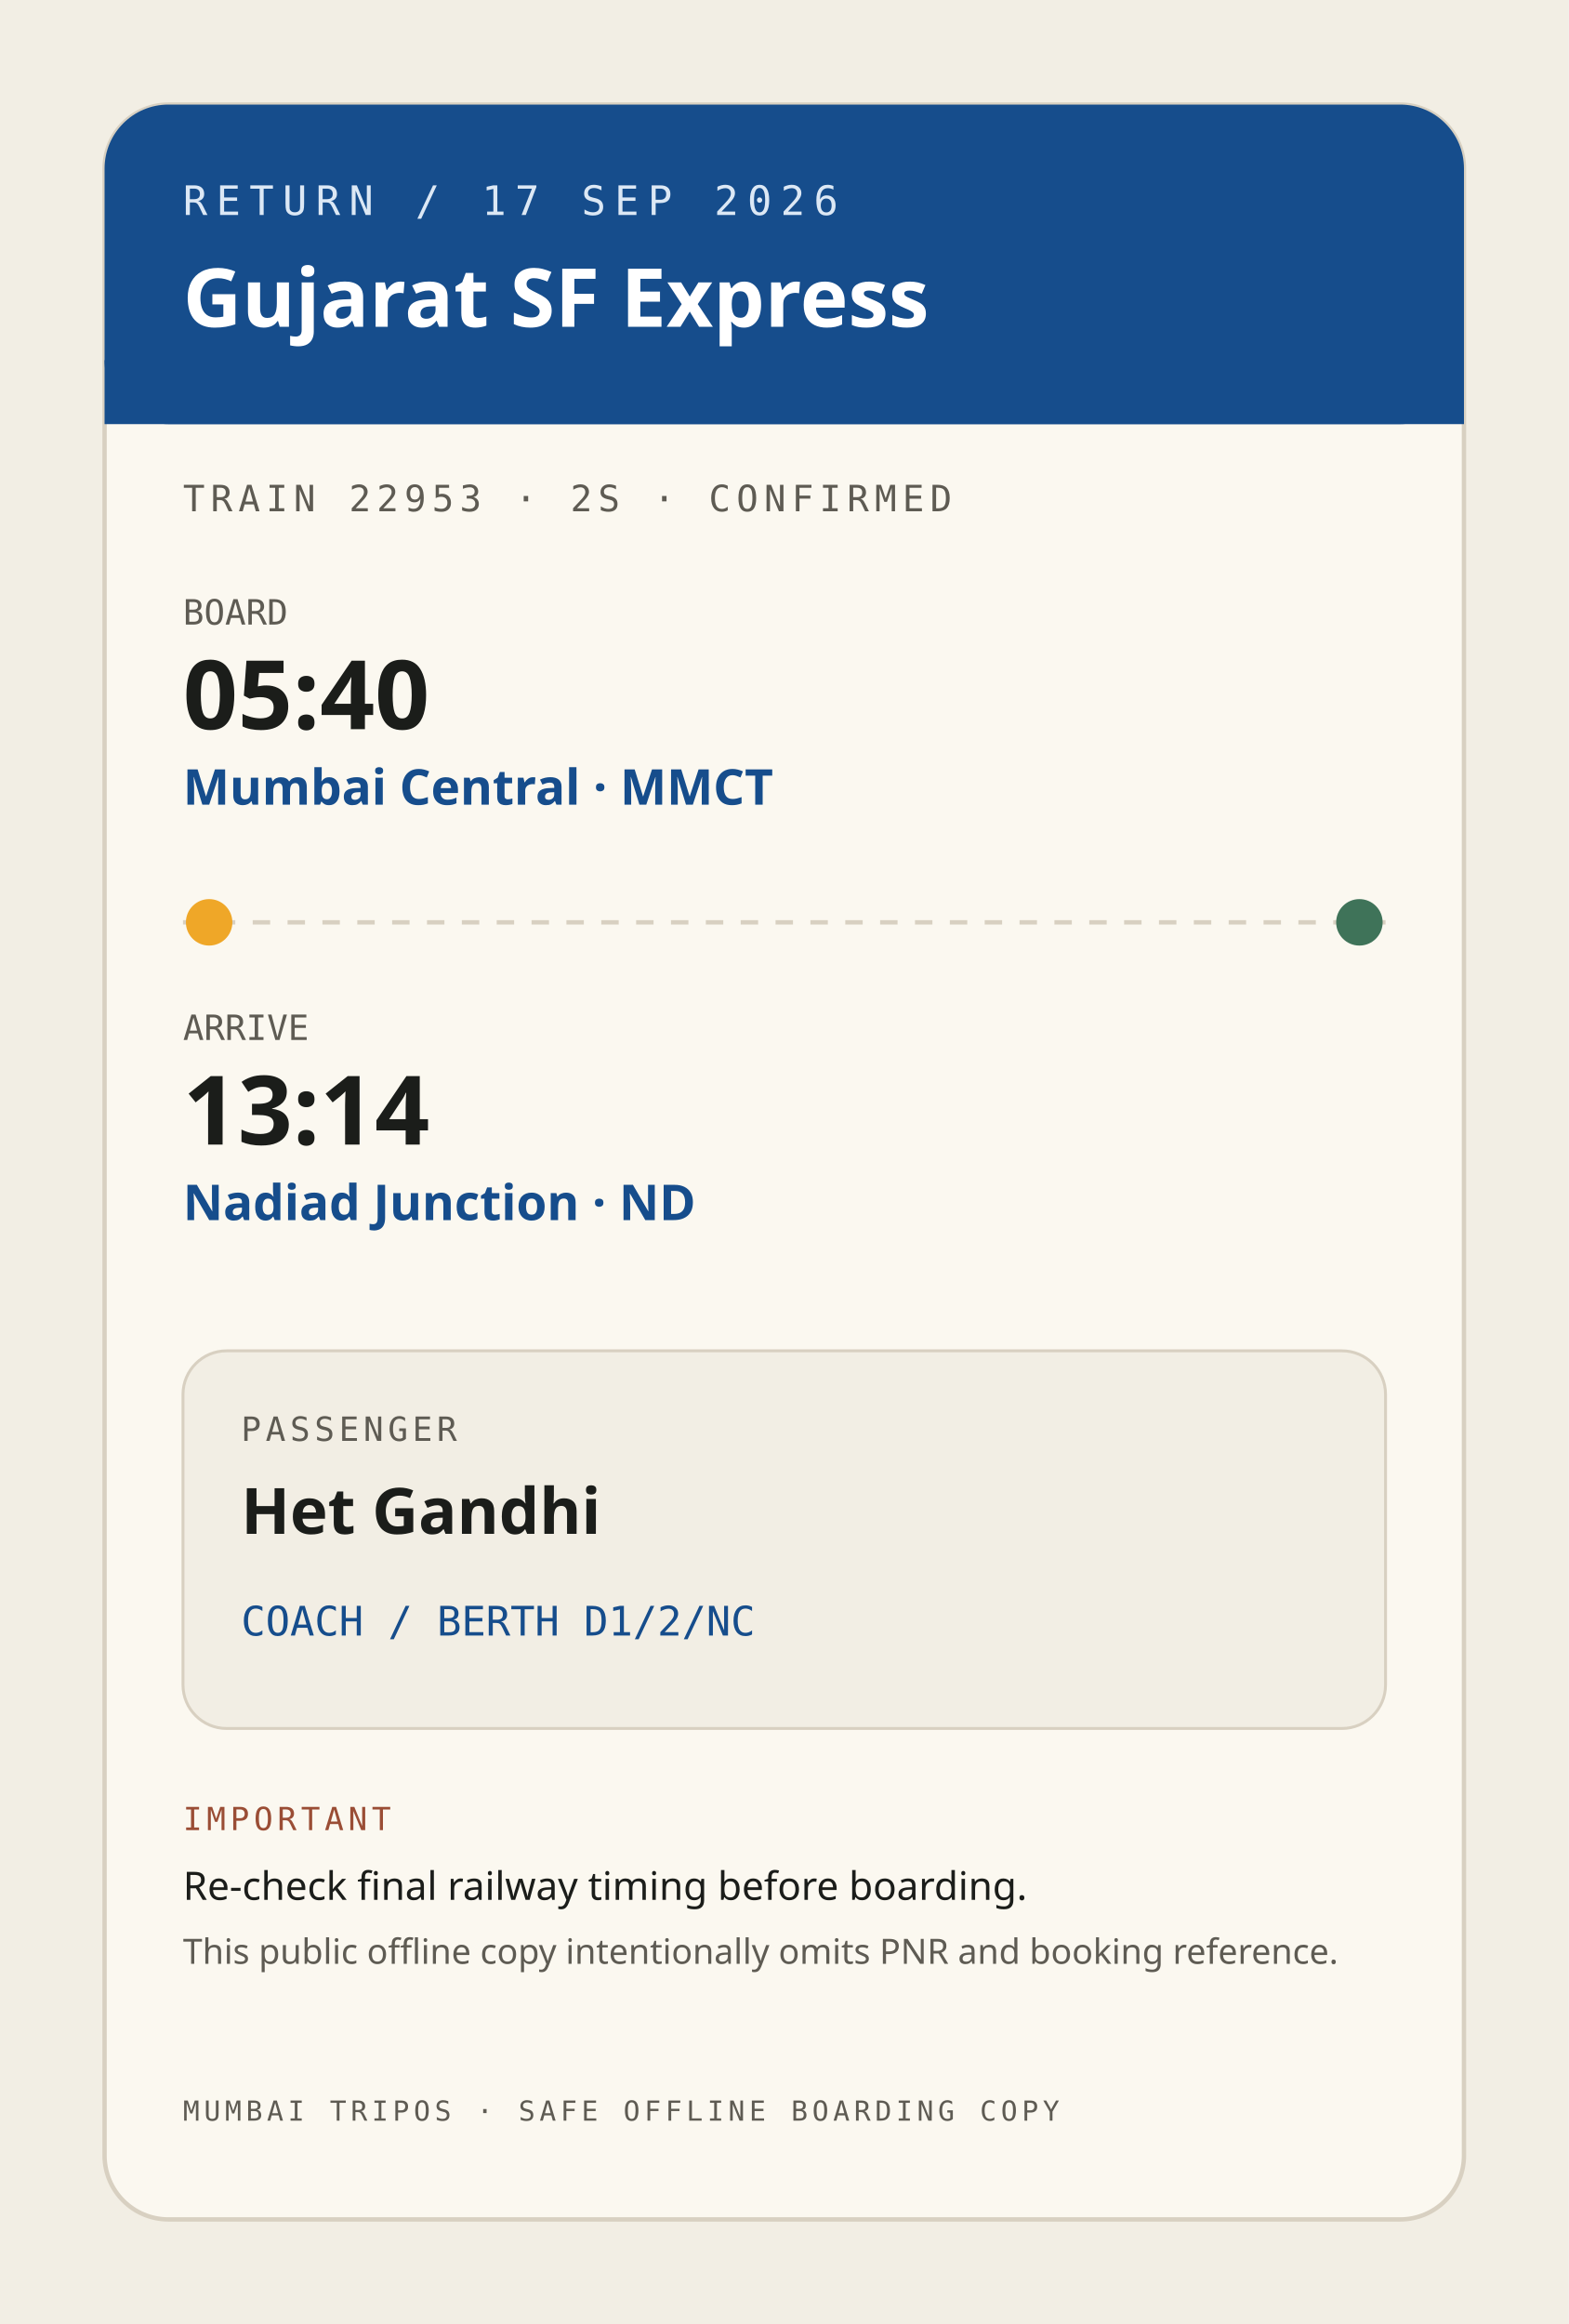
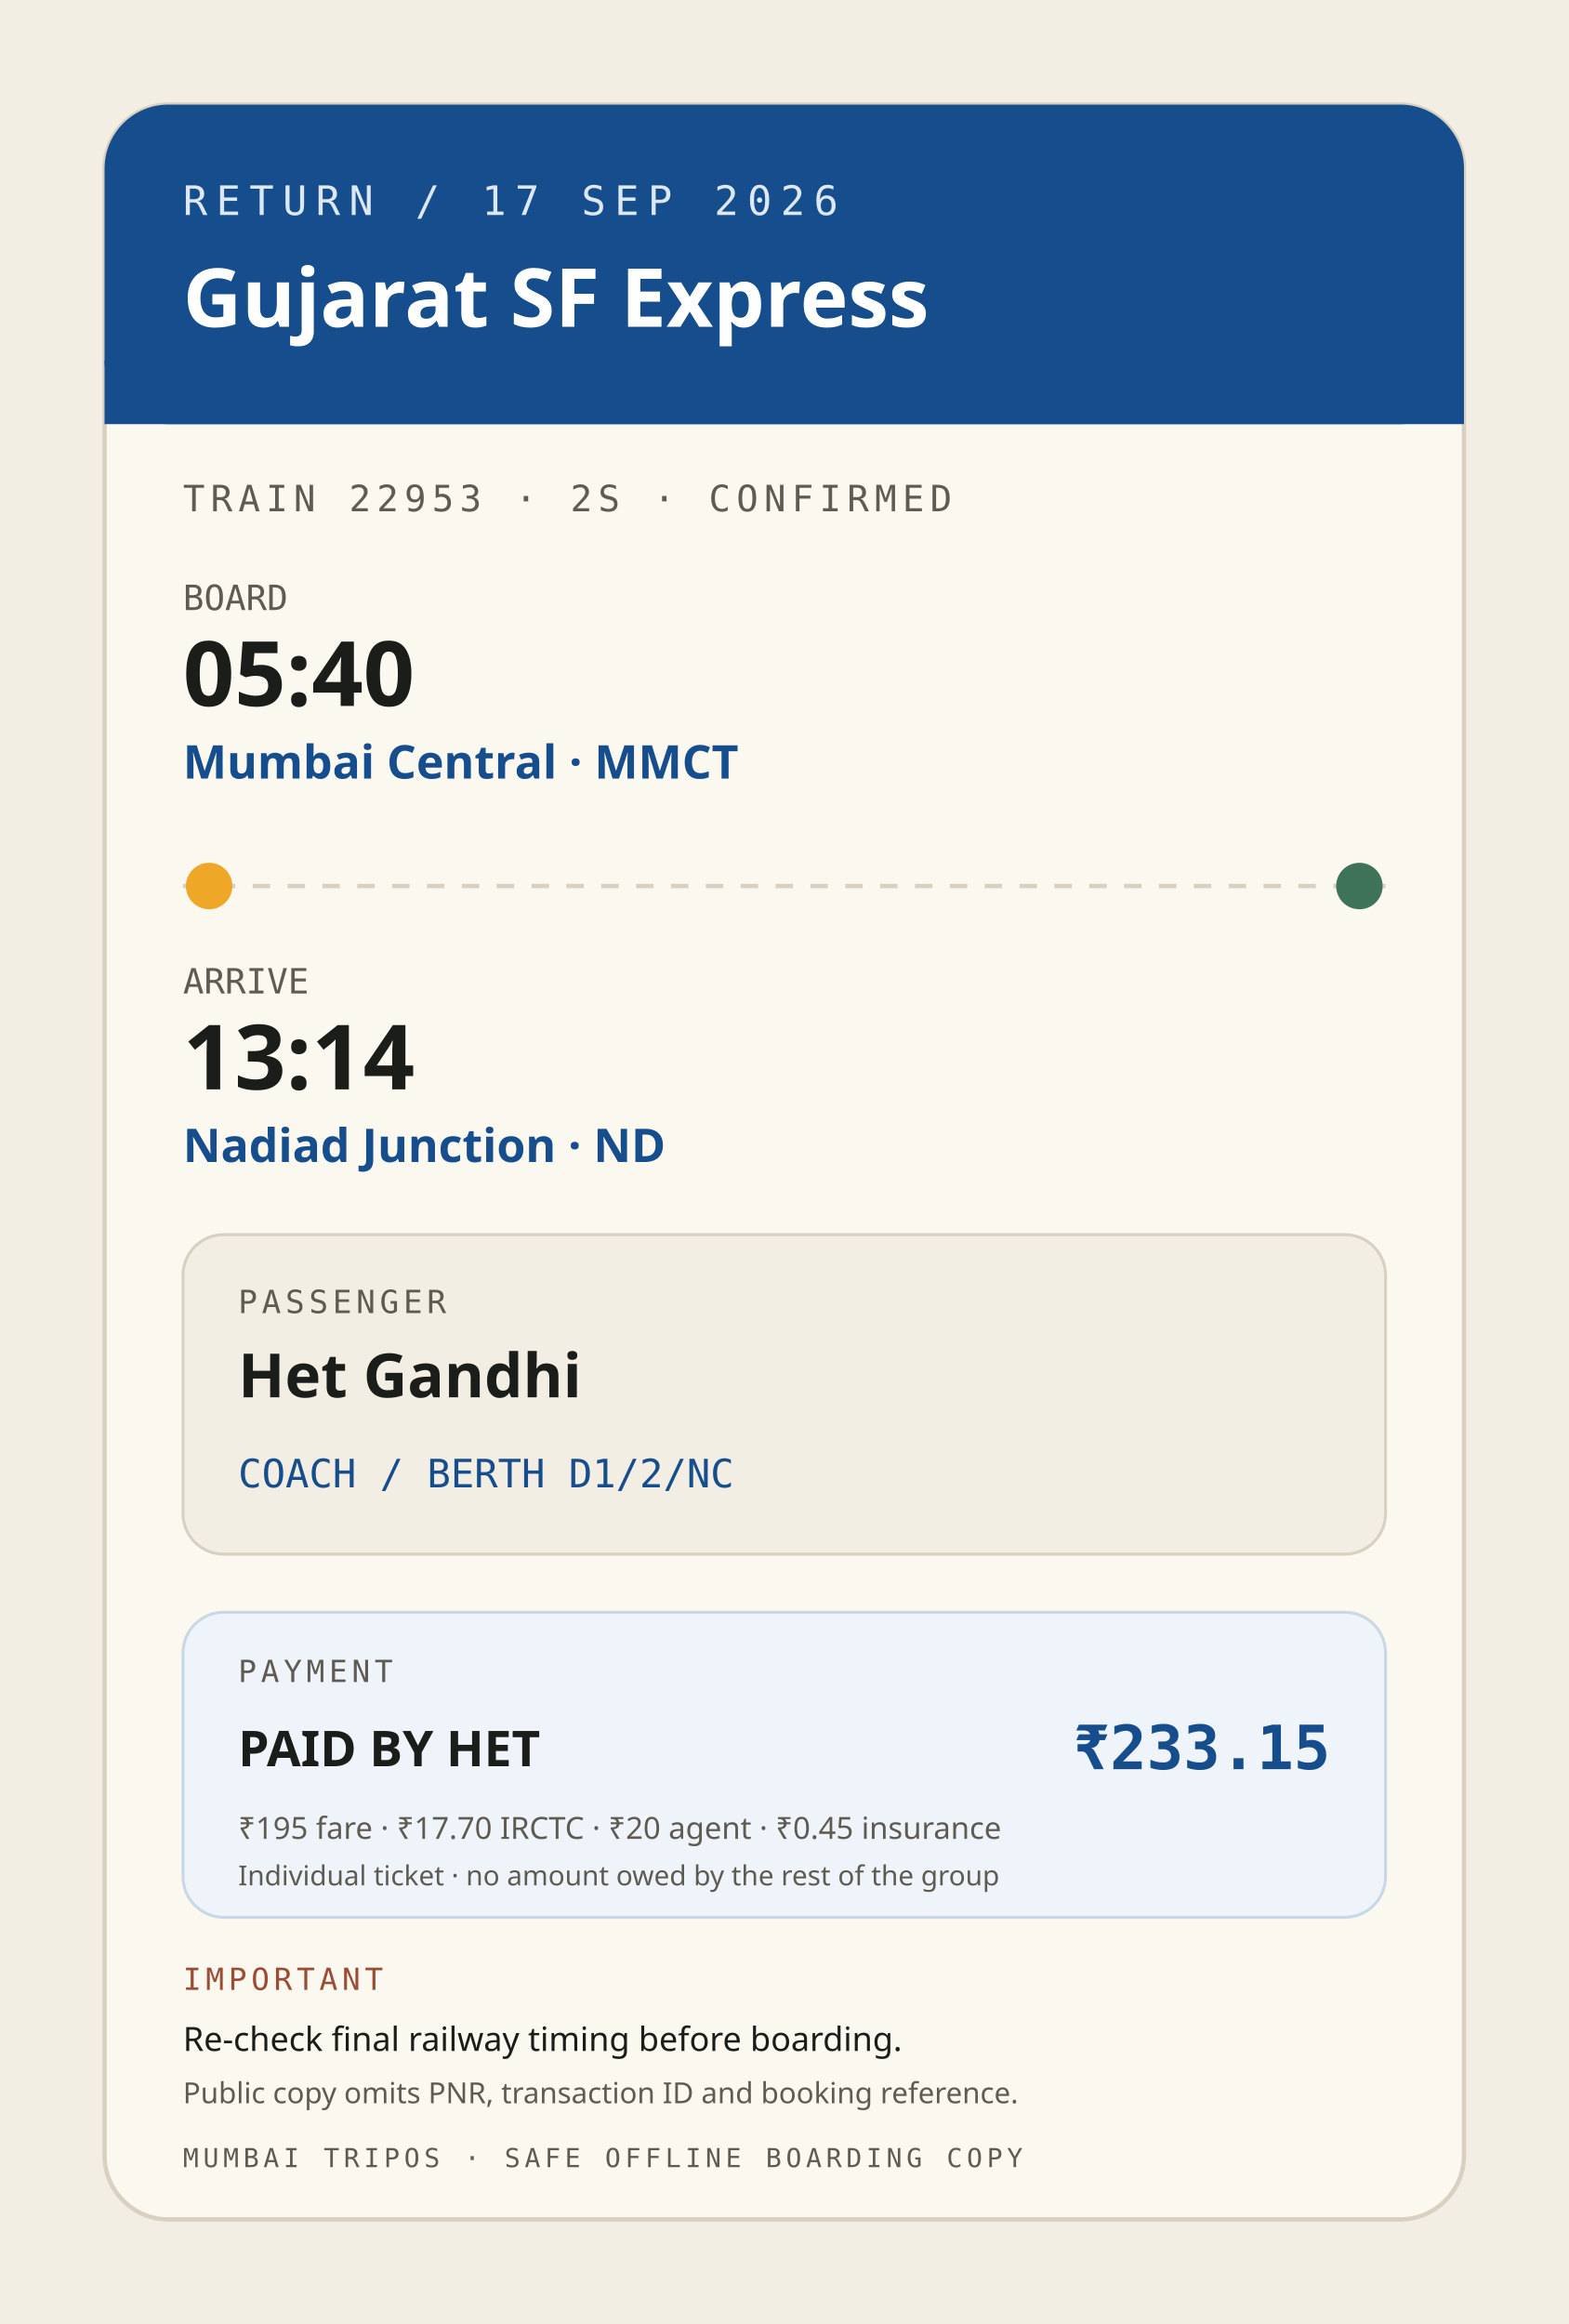
<svg xmlns="http://www.w3.org/2000/svg" viewBox="0 0 1080 1600" role="img" aria-labelledby="title desc">
  <rect width="1080" height="1600" fill="#f2eee4" />
  <rect x="72" y="72" width="936" height="1456" rx="44" fill="#fbf8f0" stroke="#d8d0c1" stroke-width="3" />
  <rect x="72" y="72" width="936" height="220" rx="44" fill="#164d8c" />
  <path d="M72 248h936v44H72z" fill="#164d8c" />
  <text x="126" y="148" font-family="ui-monospace,monospace" font-size="28" letter-spacing="6" fill="#dce8f5">RETURN / 17 SEP 2026</text>
  <text x="126" y="225" font-family="system-ui,sans-serif" font-size="56" font-weight="800" fill="#fff">Gujarat SF Express</text>
  <text x="126" y="352" font-family="ui-monospace,monospace" font-size="25" letter-spacing="4" fill="#5e5b53">TRAIN 22953 · 2S · CONFIRMED</text>
-   <g transform="translate(126 430)">
+   <g transform="translate(126 420)">
    <text x="0" y="0" font-family="ui-monospace,monospace" font-size="24" fill="#5e5b53">BOARD</text>
-     <text x="0" y="72" font-family="system-ui,sans-serif" font-size="66" font-weight="800" fill="#1b1d1a">05:40</text>
-     <text x="0" y="124" font-family="system-ui,sans-serif" font-size="34" font-weight="700" fill="#164d8c">Mumbai Central · MMCT</text>
-     <path d="M0 205H828" stroke="#d8d0c1" stroke-width="3" stroke-dasharray="12 12" />
-     <circle cx="18" cy="205" r="16" fill="#efa728" />
-     <circle cx="810" cy="205" r="16" fill="#3f7359" />
-     <text x="0" y="286" font-family="ui-monospace,monospace" font-size="24" fill="#5e5b53">ARRIVE</text>
-     <text x="0" y="358" font-family="system-ui,sans-serif" font-size="66" font-weight="800" fill="#1b1d1a">13:14</text>
-     <text x="0" y="410" font-family="system-ui,sans-serif" font-size="34" font-weight="700" fill="#164d8c">Nadiad Junction · ND</text>
+     <text x="0" y="66" font-family="system-ui,sans-serif" font-size="62" font-weight="800" fill="#1b1d1a">05:40</text>
+     <text x="0" y="116" font-family="system-ui,sans-serif" font-size="32" font-weight="700" fill="#164d8c">Mumbai Central · MMCT</text>
+     <path d="M0 190H828" stroke="#d8d0c1" stroke-width="3" stroke-dasharray="12 12" />
+     <circle cx="18" cy="190" r="16" fill="#efa728" />
+     <circle cx="810" cy="190" r="16" fill="#3f7359" />
+     <text x="0" y="264" font-family="ui-monospace,monospace" font-size="24" fill="#5e5b53">ARRIVE</text>
+     <text x="0" y="330" font-family="system-ui,sans-serif" font-size="62" font-weight="800" fill="#1b1d1a">13:14</text>
+     <text x="0" y="380" font-family="system-ui,sans-serif" font-size="32" font-weight="700" fill="#164d8c">Nadiad Junction · ND</text>
  </g>
-   <g transform="translate(126 930)">
-     <rect width="828" height="260" rx="30" fill="#f2eee4" stroke="#d8d0c1" stroke-width="2" />
-     <text x="40" y="62" font-family="ui-monospace,monospace" font-size="23" letter-spacing="3" fill="#5e5b53">PASSENGER</text>
-     <text x="40" y="126" font-family="system-ui,sans-serif" font-size="44" font-weight="800" fill="#1b1d1a">Het Gandhi</text>
-     <text x="40" y="196" font-family="ui-monospace,monospace" font-size="28" fill="#164d8c">COACH / BERTH  D1/2/NC</text>
+   <g transform="translate(126 850)">
+     <rect width="828" height="220" rx="28" fill="#f2eee4" stroke="#d8d0c1" stroke-width="2" />
+     <text x="38" y="54" font-family="ui-monospace,monospace" font-size="22" letter-spacing="3" fill="#5e5b53">PASSENGER</text>
+     <text x="38" y="112" font-family="system-ui,sans-serif" font-size="42" font-weight="800" fill="#1b1d1a">Het Gandhi</text>
+     <text x="38" y="174" font-family="ui-monospace,monospace" font-size="27" fill="#164d8c">COACH / BERTH  D1/2/NC</text>
  </g>
-   <g transform="translate(126 1260)">
-     <text x="0" y="0" font-family="ui-monospace,monospace" font-size="22" letter-spacing="3" fill="#9a4d35">IMPORTANT</text>
-     <text x="0" y="48" font-family="system-ui,sans-serif" font-size="27" fill="#1b1d1a">Re-check final railway timing before boarding.</text>
-     <text x="0" y="92" font-family="system-ui,sans-serif" font-size="24" fill="#5e5b53">This public offline copy intentionally omits PNR and booking reference.</text>
+   <g transform="translate(126 1110)">
+     <rect width="828" height="210" rx="28" fill="#eef4f9" stroke="#c8d8e7" stroke-width="2" />
+     <text x="38" y="48" font-family="ui-monospace,monospace" font-size="21" letter-spacing="3" fill="#5e5b53">PAYMENT</text>
+     <text x="38" y="106" font-family="system-ui,sans-serif" font-size="34" font-weight="800" fill="#1b1d1a">PAID BY HET</text>
+     <text x="790" y="108" text-anchor="end" font-family="ui-monospace,monospace" font-size="42" font-weight="800" fill="#164d8c">₹233.15</text>
+     <text x="38" y="156" font-family="system-ui,sans-serif" font-size="21" fill="#5e5b53">₹195 fare · ₹17.70 IRCTC · ₹20 agent · ₹0.45 insurance</text>
+     <text x="38" y="188" font-family="system-ui,sans-serif" font-size="19" fill="#5e5b53">Individual ticket · no amount owed by the rest of the group</text>
  </g>
-   <text x="126" y="1460" font-family="ui-monospace,monospace" font-size="19" letter-spacing="3" fill="#5e5b53">MUMBAI TRIPOS · SAFE OFFLINE BOARDING COPY</text>
+   <g transform="translate(126 1370)">
+     <text x="0" y="0" font-family="ui-monospace,monospace" font-size="21" letter-spacing="3" fill="#9a4d35">IMPORTANT</text>
+     <text x="0" y="42" font-family="system-ui,sans-serif" font-size="23" fill="#1b1d1a">Re-check final railway timing before boarding.</text>
+     <text x="0" y="78" font-family="system-ui,sans-serif" font-size="20" fill="#5e5b53">Public copy omits PNR, transaction ID and booking reference.</text>
+   </g>
+   <text x="126" y="1492" font-family="ui-monospace,monospace" font-size="18" letter-spacing="3" fill="#5e5b53">MUMBAI TRIPOS · SAFE OFFLINE BOARDING COPY</text>
</svg>
